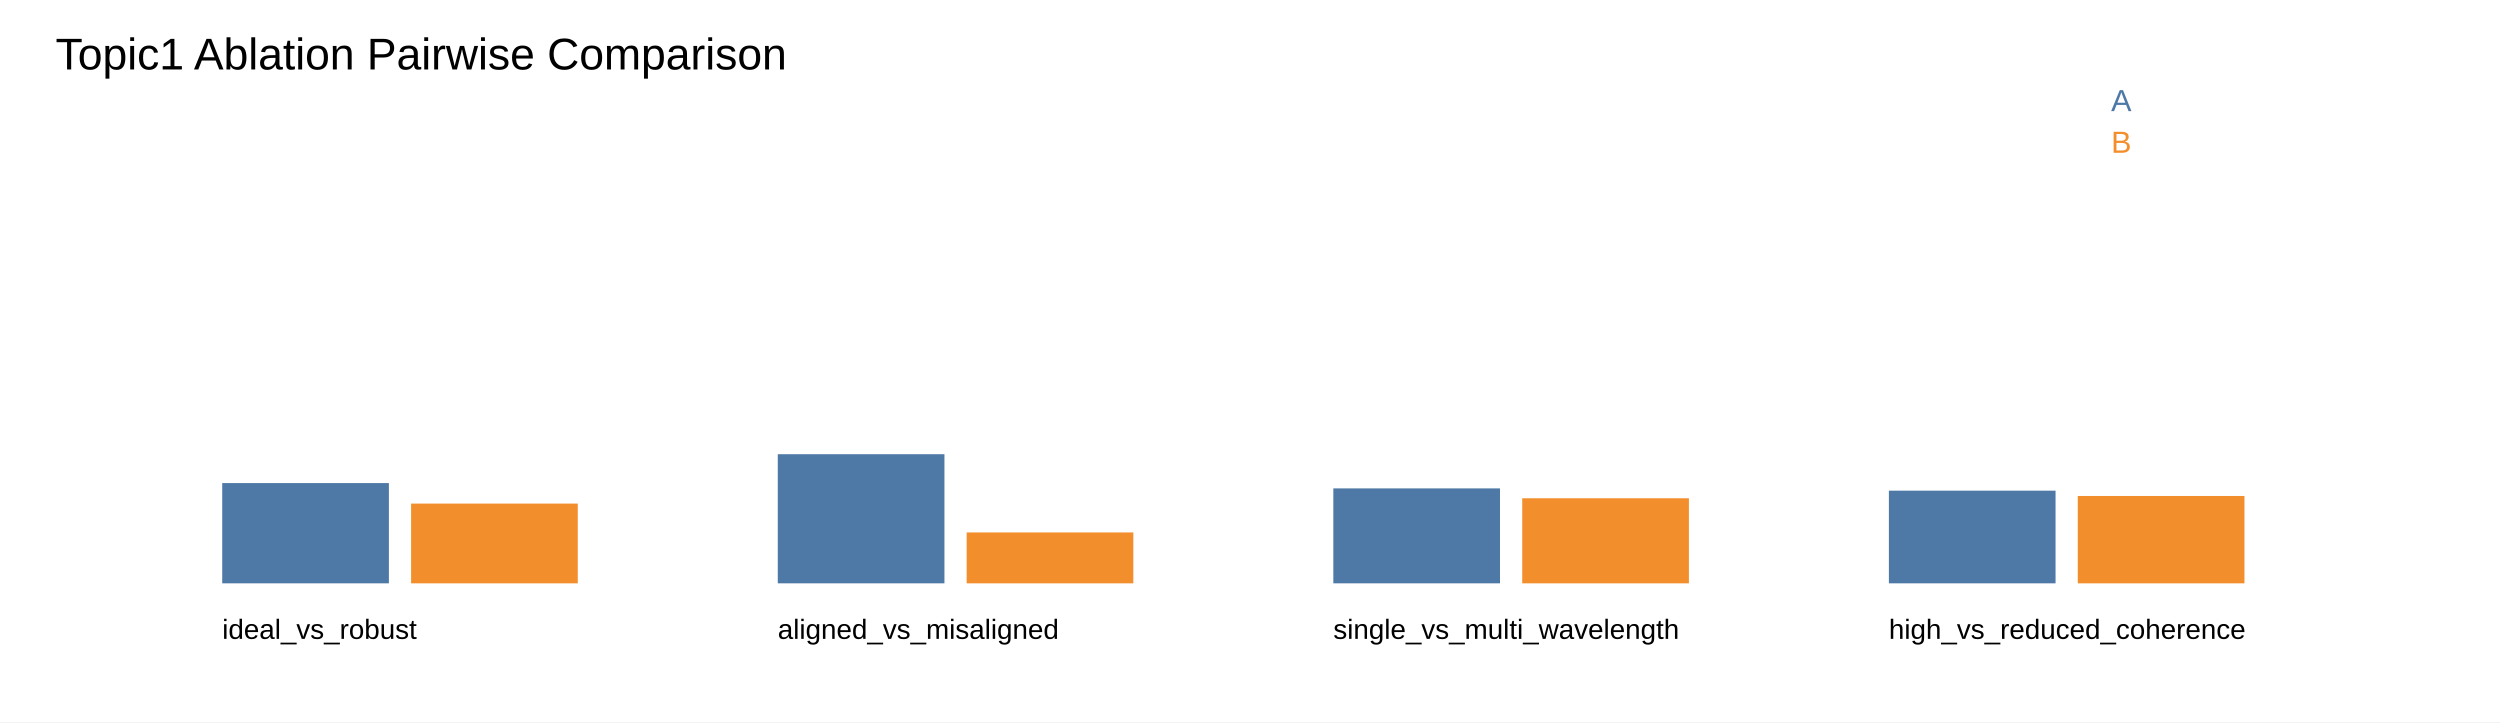
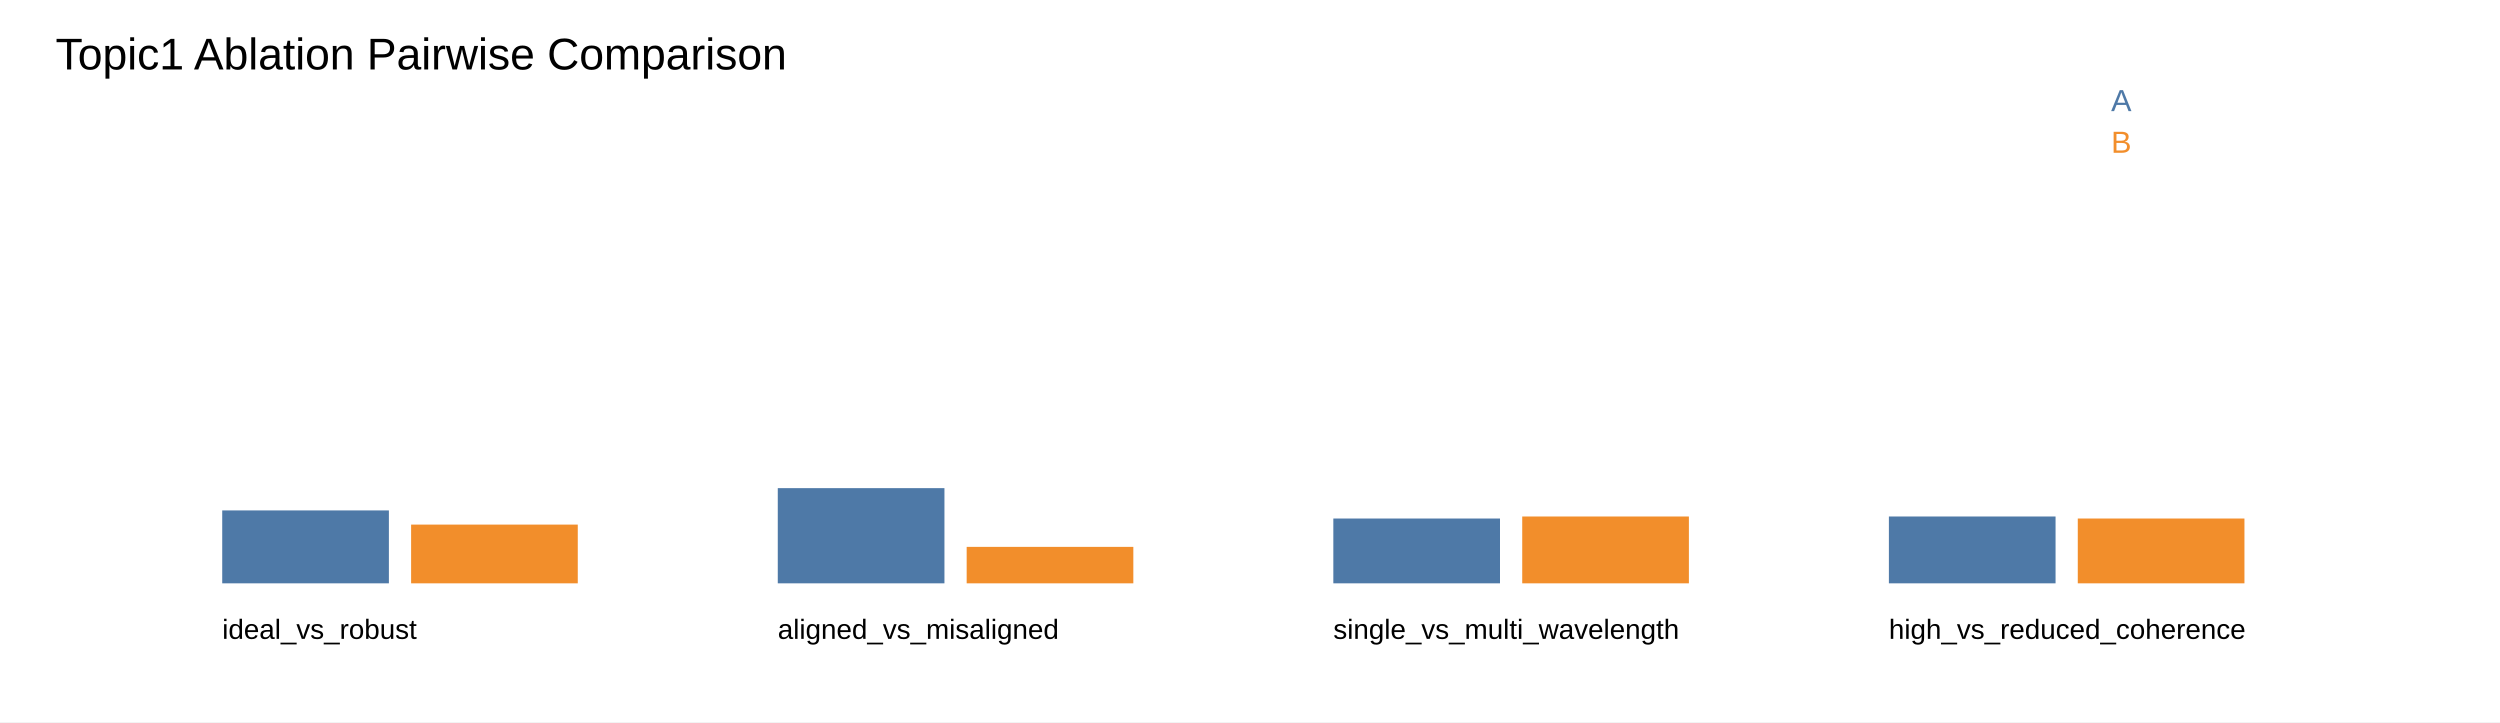
<svg xmlns="http://www.w3.org/2000/svg" width="900" height="260">
  <rect width="100%" height="100%" fill="white" />
  <text x="20" y="25" font-size="16" font-family="Arial">Topic1 Ablation Pairwise Comparison</text>
-   <rect x="80" y="173.906" width="60" height="36.094" fill="#4e79a7" />
-   <rect x="148" y="181.289" width="60" height="28.711" fill="#f28e2b" />
+   <rect x="80" y="183.75" width="60" height="26.25" fill="#4e79a7" />
+   <rect x="148" y="188.854" width="60" height="21.146" fill="#f28e2b" />
  <text x="80" y="230" font-size="10" font-family="Arial">ideal_vs_robust</text>
-   <rect x="280" y="163.516" width="60" height="46.484" fill="#4e79a7" />
-   <rect x="348" y="191.68" width="60" height="18.32" fill="#f28e2b" />
+   <rect x="280" y="175.729" width="60" height="34.271" fill="#4e79a7" />
+   <rect x="348" y="196.875" width="60" height="13.125" fill="#f28e2b" />
  <text x="280" y="230" font-size="10" font-family="Arial">aligned_vs_misaligned</text>
-   <rect x="480" y="175.82" width="60" height="34.18" fill="#4e79a7" />
-   <rect x="548" y="179.375" width="60" height="30.625" fill="#f28e2b" />
+   <rect x="480" y="186.667" width="60" height="23.333" fill="#4e79a7" />
+   <rect x="548" y="185.938" width="60" height="24.062" fill="#f28e2b" />
  <text x="480" y="230" font-size="10" font-family="Arial">single_vs_multi_wavelength</text>
-   <rect x="680" y="176.641" width="60" height="33.359" fill="#4e79a7" />
-   <rect x="748" y="178.555" width="60" height="31.445" fill="#f28e2b" />
+   <rect x="680" y="185.938" width="60" height="24.062" fill="#4e79a7" />
+   <rect x="748" y="186.667" width="60" height="23.333" fill="#f28e2b" />
  <text x="680" y="230" font-size="10" font-family="Arial">high_vs_reduced_coherence</text>
  <text x="760" y="40" font-size="11" font-family="Arial" fill="#4e79a7">A</text>
  <text x="760" y="55" font-size="11" font-family="Arial" fill="#f28e2b">B</text>
</svg>
